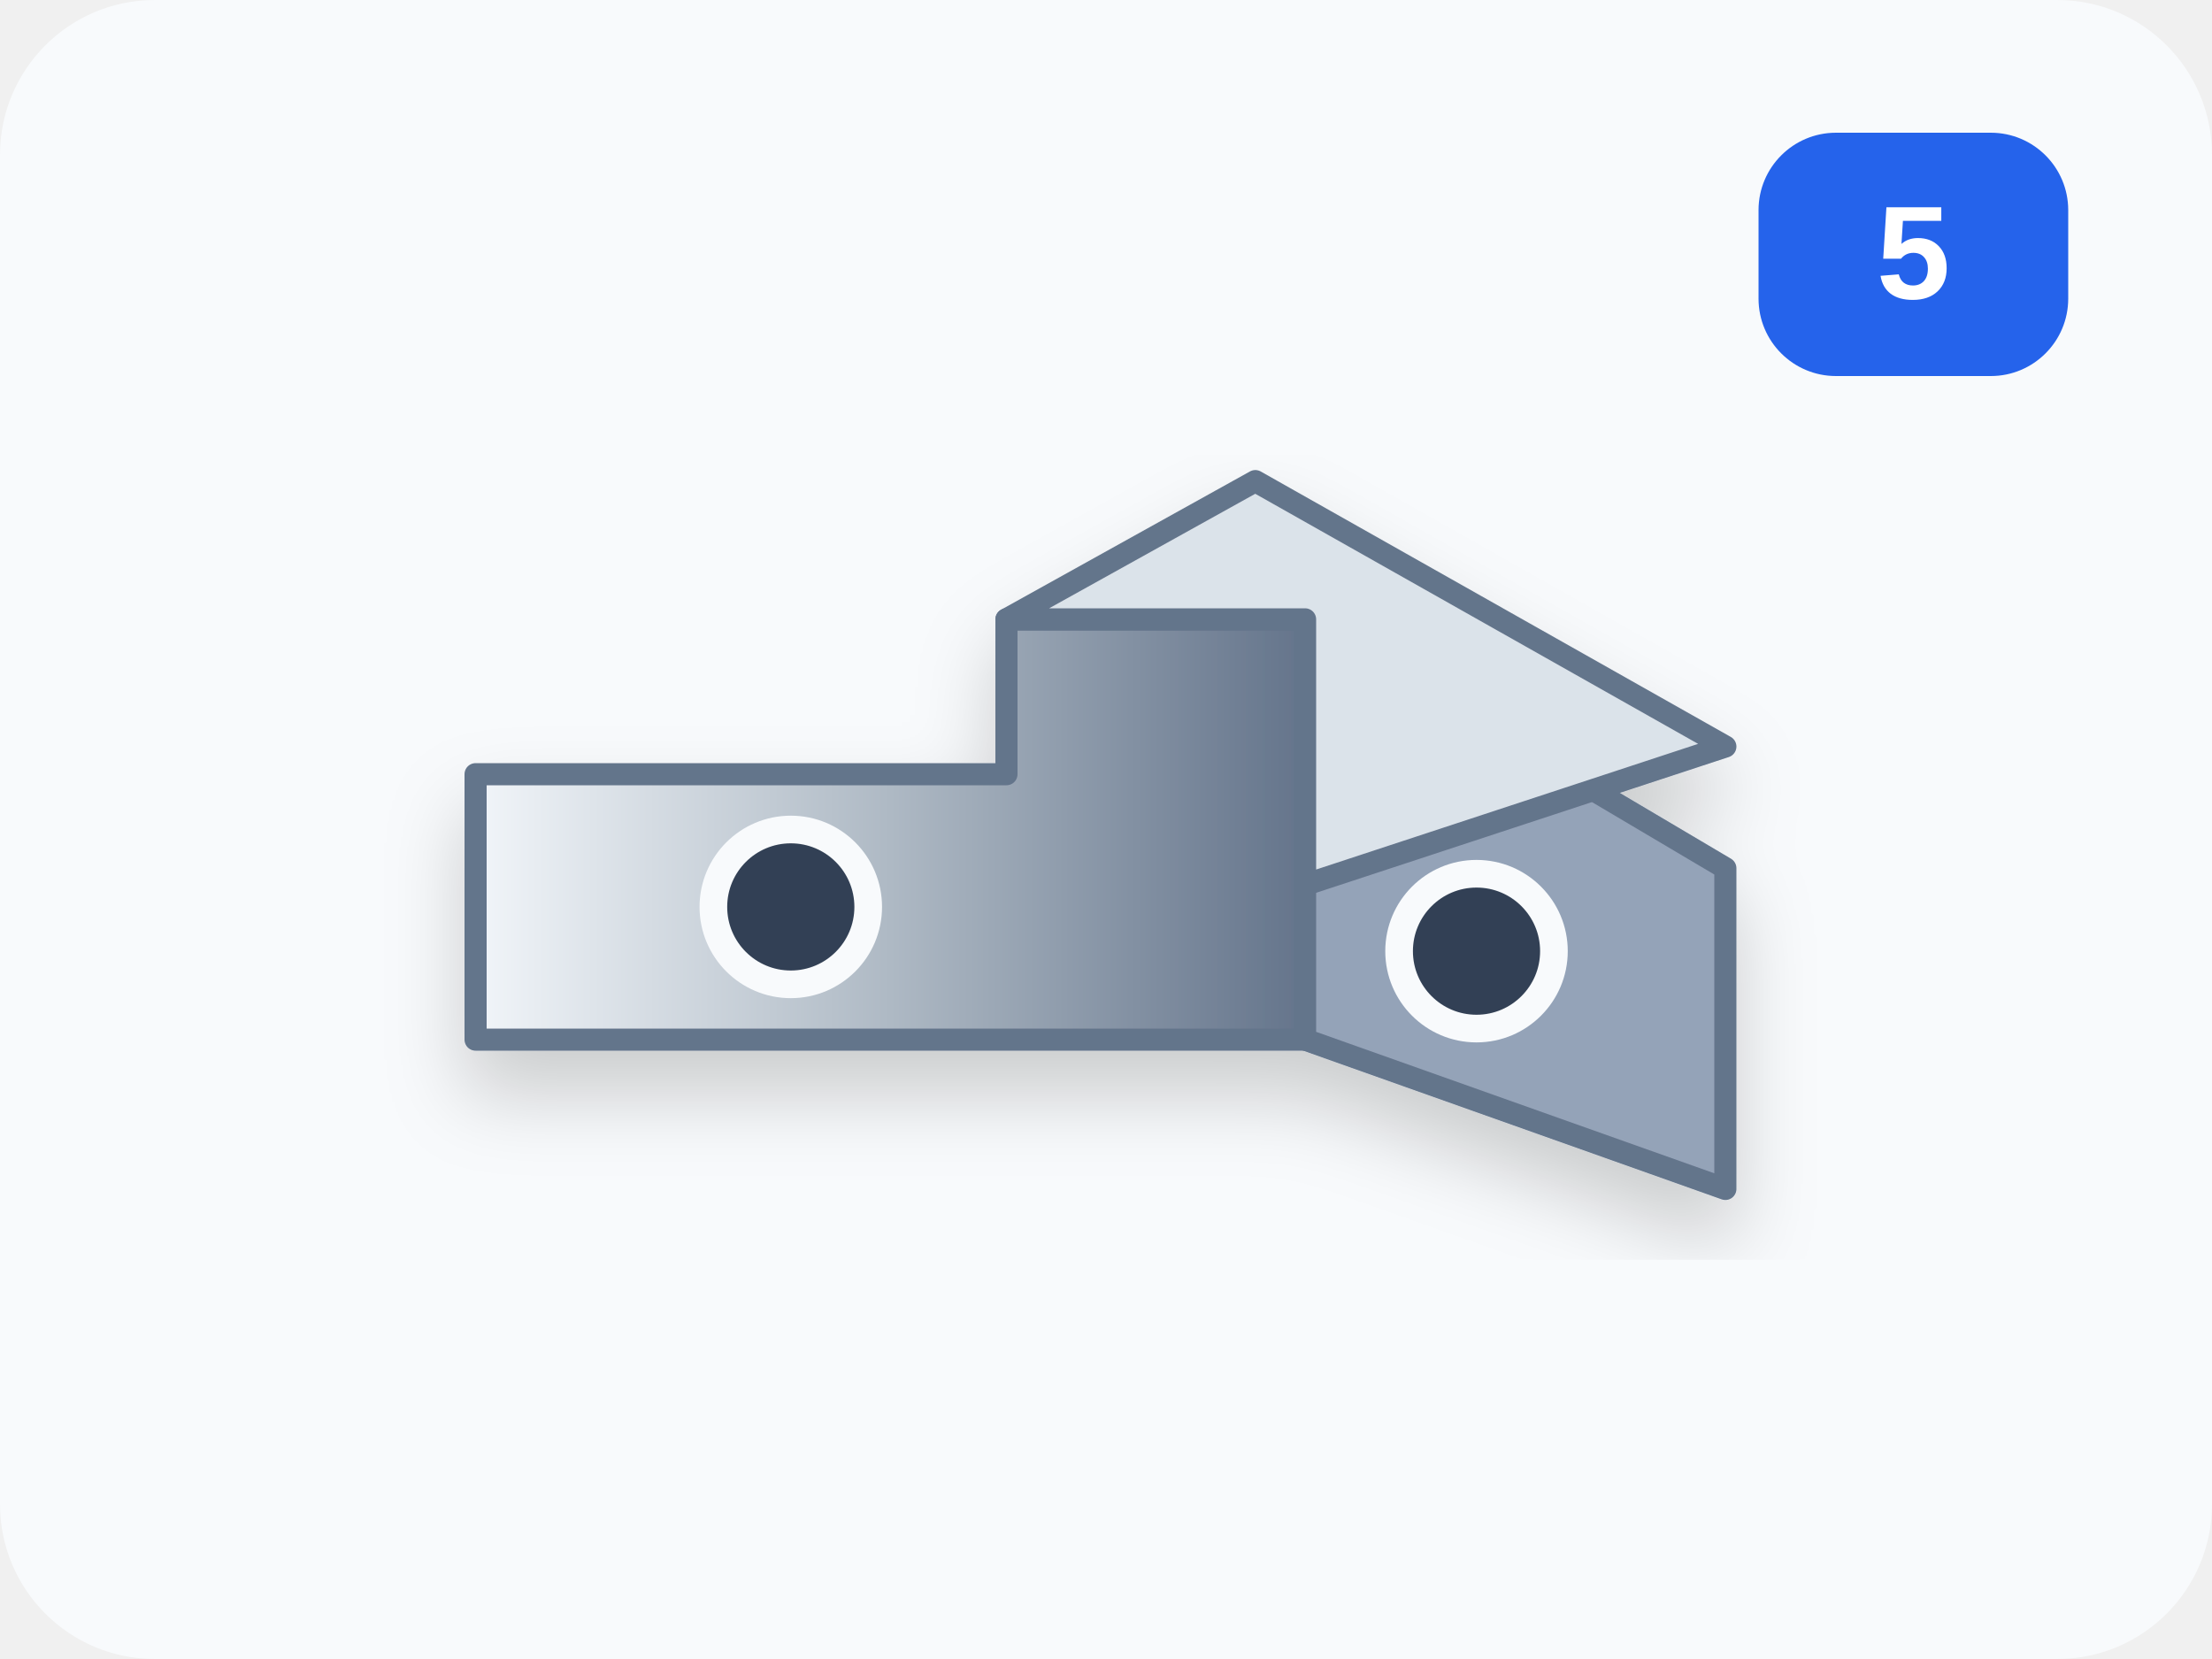
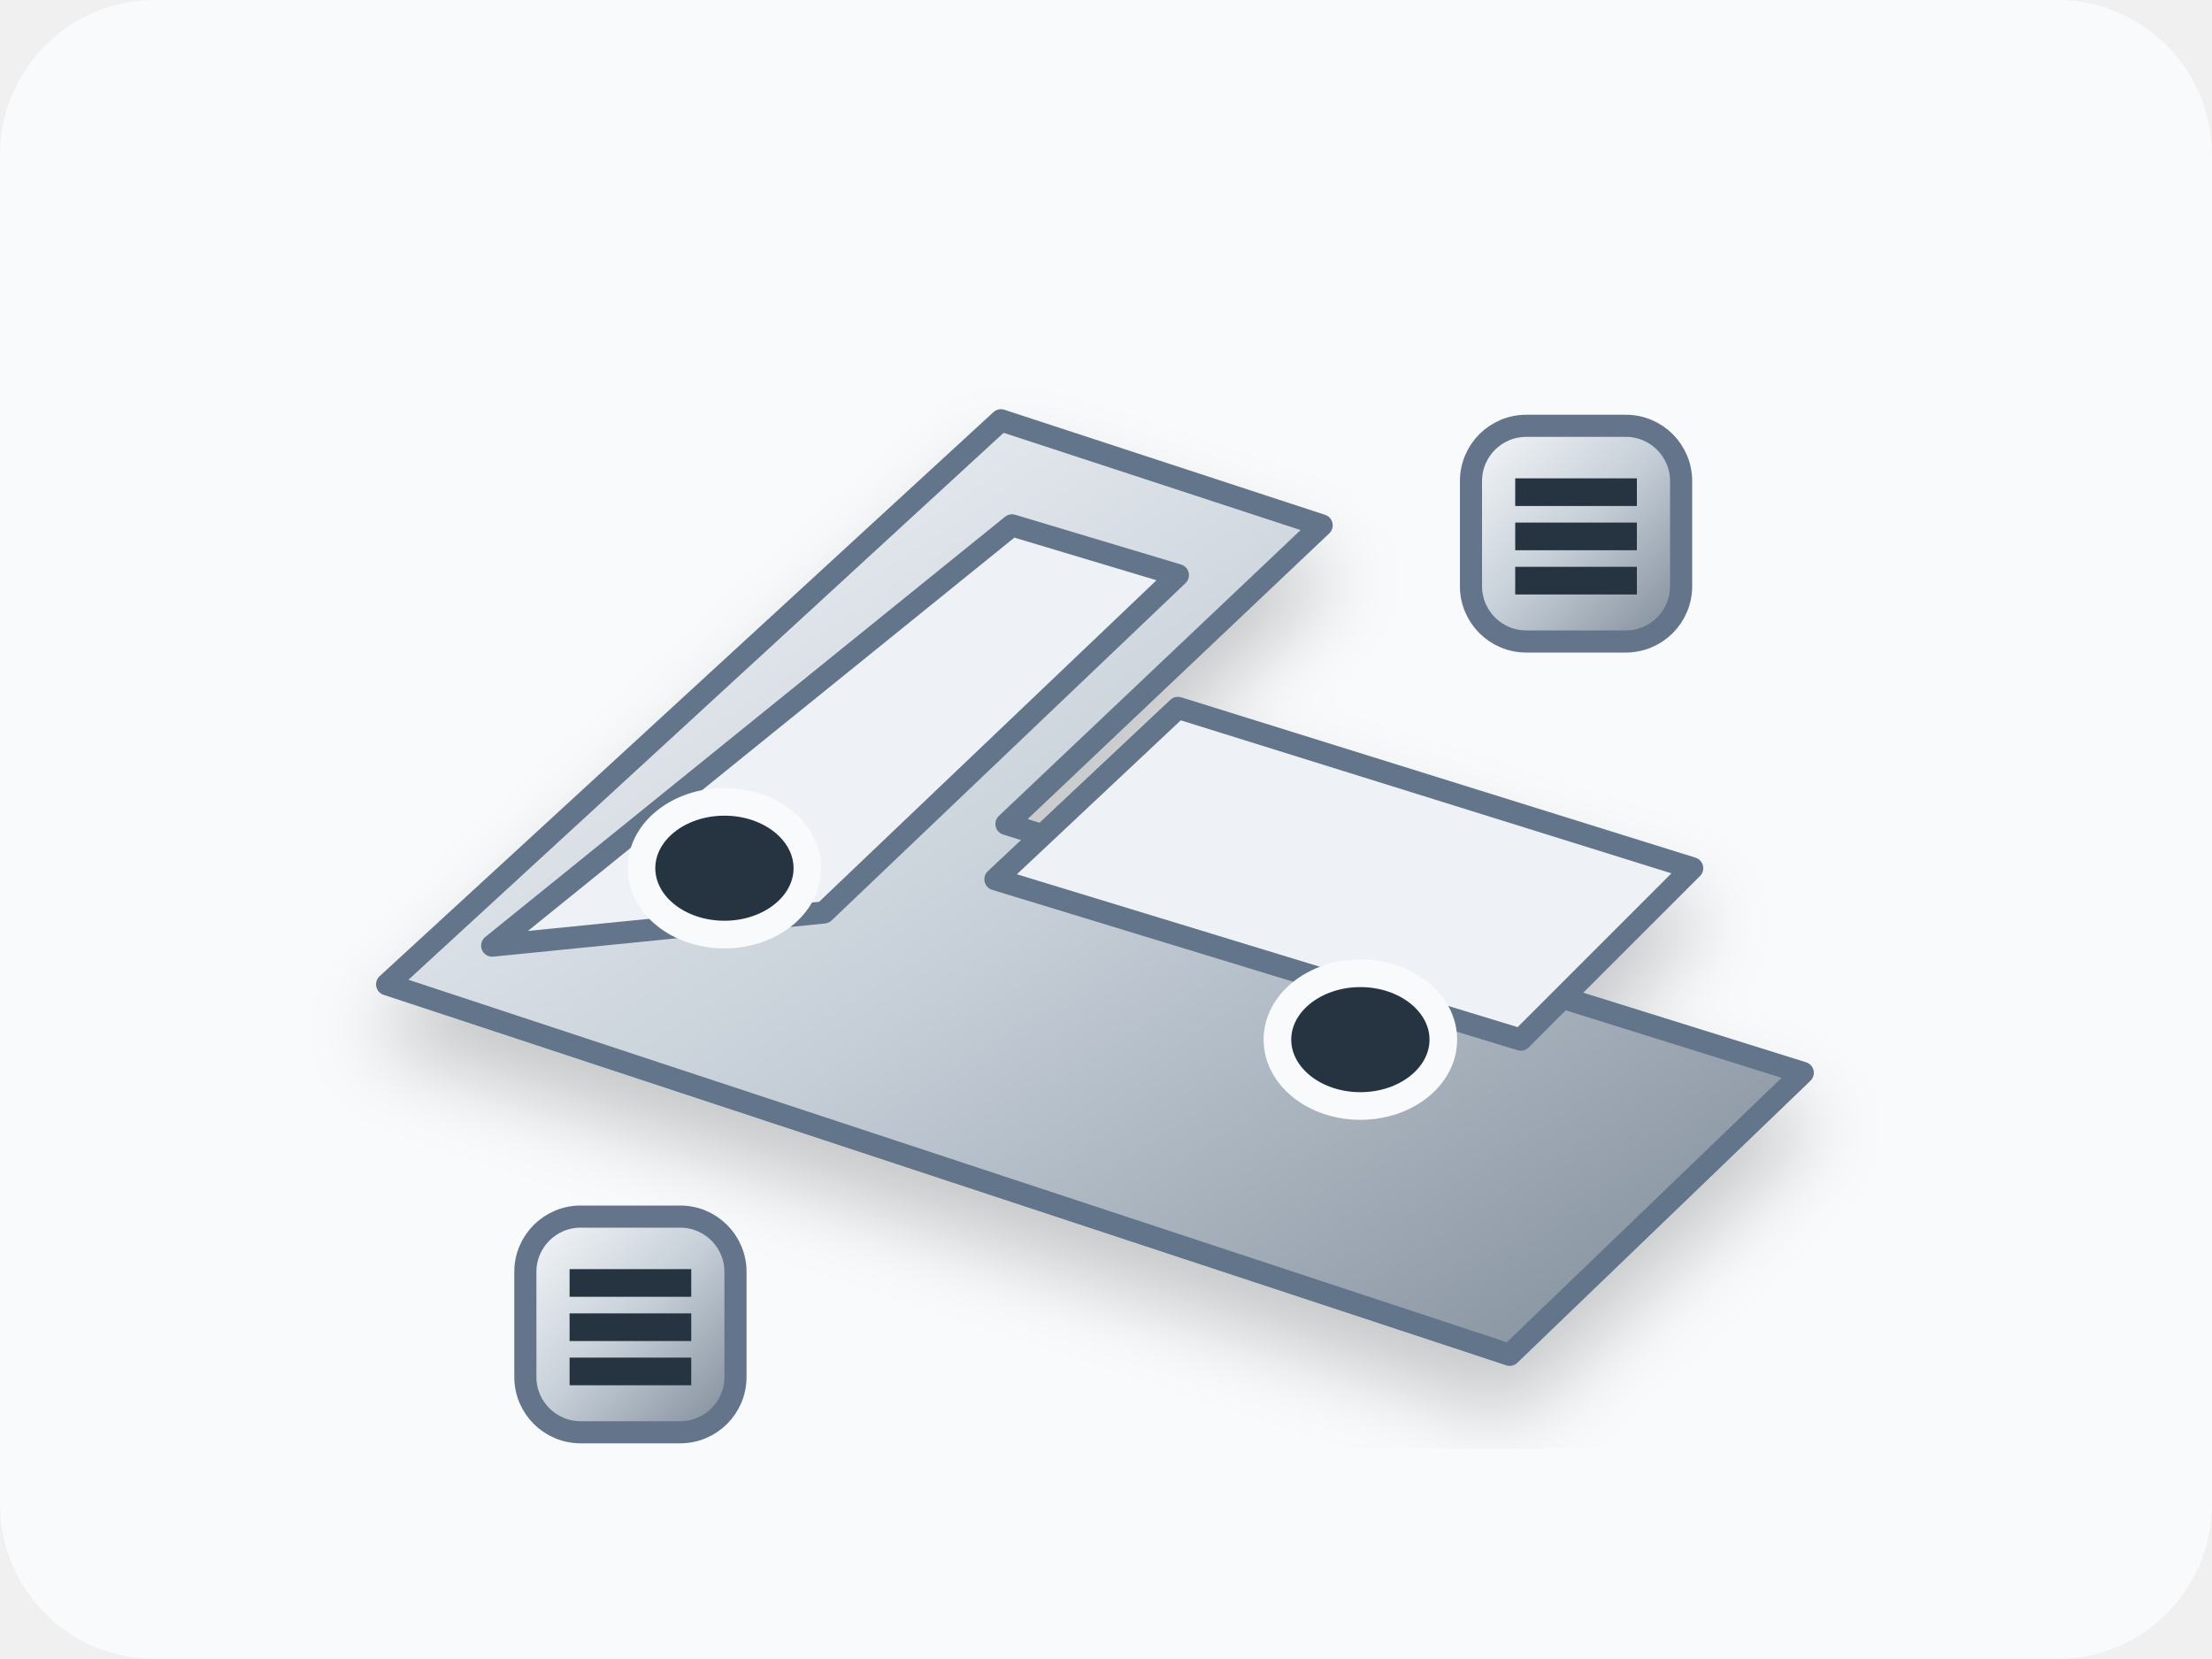
<svg xmlns="http://www.w3.org/2000/svg" viewBox="0 0 400 300" role="img" aria-labelledby="title desc">
  <defs>
-     <linearGradient id="metal" x1="0" x2="1">
-       <stop offset="0" stop-color="#f1f5f9" />
-       <stop offset=".5" stop-color="#aeb9c4" />
-       <stop offset="1" stop-color="#64748b" />
+     <linearGradient id="metal" x1="0" x2="1" y1="0" y2="1">
+       <stop offset="0" stop-color="#f8fafc" />
+       <stop offset=".5" stop-color="#c5ced7" />
+       <stop offset="1" stop-color="#7d8997" />
    </linearGradient>
    <filter id="shadow">
-       <feDropShadow dx="0" dy="8" stdDeviation="7" flood-opacity=".18" />
+       <feDropShadow dx="0" dy="9" stdDeviation="7" flood-opacity=".2" />
    </filter>
  </defs>
  <rect width="400" height="300" rx="28" fill="#f8fafc" />
  <g filter="url(#shadow)" stroke="#64748b" stroke-width="4" stroke-linejoin="round">
-     <path d="M86 188h150v-76h-54v28H86z" fill="url(#metal)" />
-     <path d="M236 112l76 45v58l-76-27z" fill="#94a3b8" />
-     <path d="M182 112l45-25 85 48-76 25v-48z" fill="#dbe3ea" />
-     <g fill="#334155" stroke="#f8fafc" stroke-width="5">
-       <circle cx="143" cy="164" r="14" />
-       <circle cx="267" cy="172" r="14" />
-     </g>
+     <path d="M70 178 181 76l58 19-57 54 144 45-53 51-203-67z" fill="url(#metal)" />
+     <path d="m89 171 94-76 30 9-64 61z" fill="#eef2f6" />
+     <path d="m180 159 33-31 93 29-31 31z" fill="#eef2f6" />
  </g>
-   <g transform="translate(318 24)">
-     <rect width="56" height="44" rx="14" fill="#2563eb" />
-     <text x="28" y="30" text-anchor="middle" fill="white" font-family="Arial,sans-serif" font-size="24" font-weight="700">5</text>
+   <g fill="#263341" stroke="#f8fafc" stroke-width="5">
+     <ellipse cx="131" cy="157" rx="15" ry="12" />
+     <ellipse cx="246" cy="188" rx="15" ry="12" />
+   </g>
+   <g fill="url(#metal)" stroke="#64748b" stroke-width="4">
+     <rect x="95" y="220" width="38" height="39" rx="10" />
+     <rect x="266" y="77" width="38" height="39" rx="10" />
+   </g>
+   <g fill="none" stroke="#263341" stroke-width="5">
+     <path d="M103 232h22m-22 8h22m-22 8h22" />
+     <path d="M274 89h22m-22 8h22m-22 8h22" />
  </g>
</svg>
